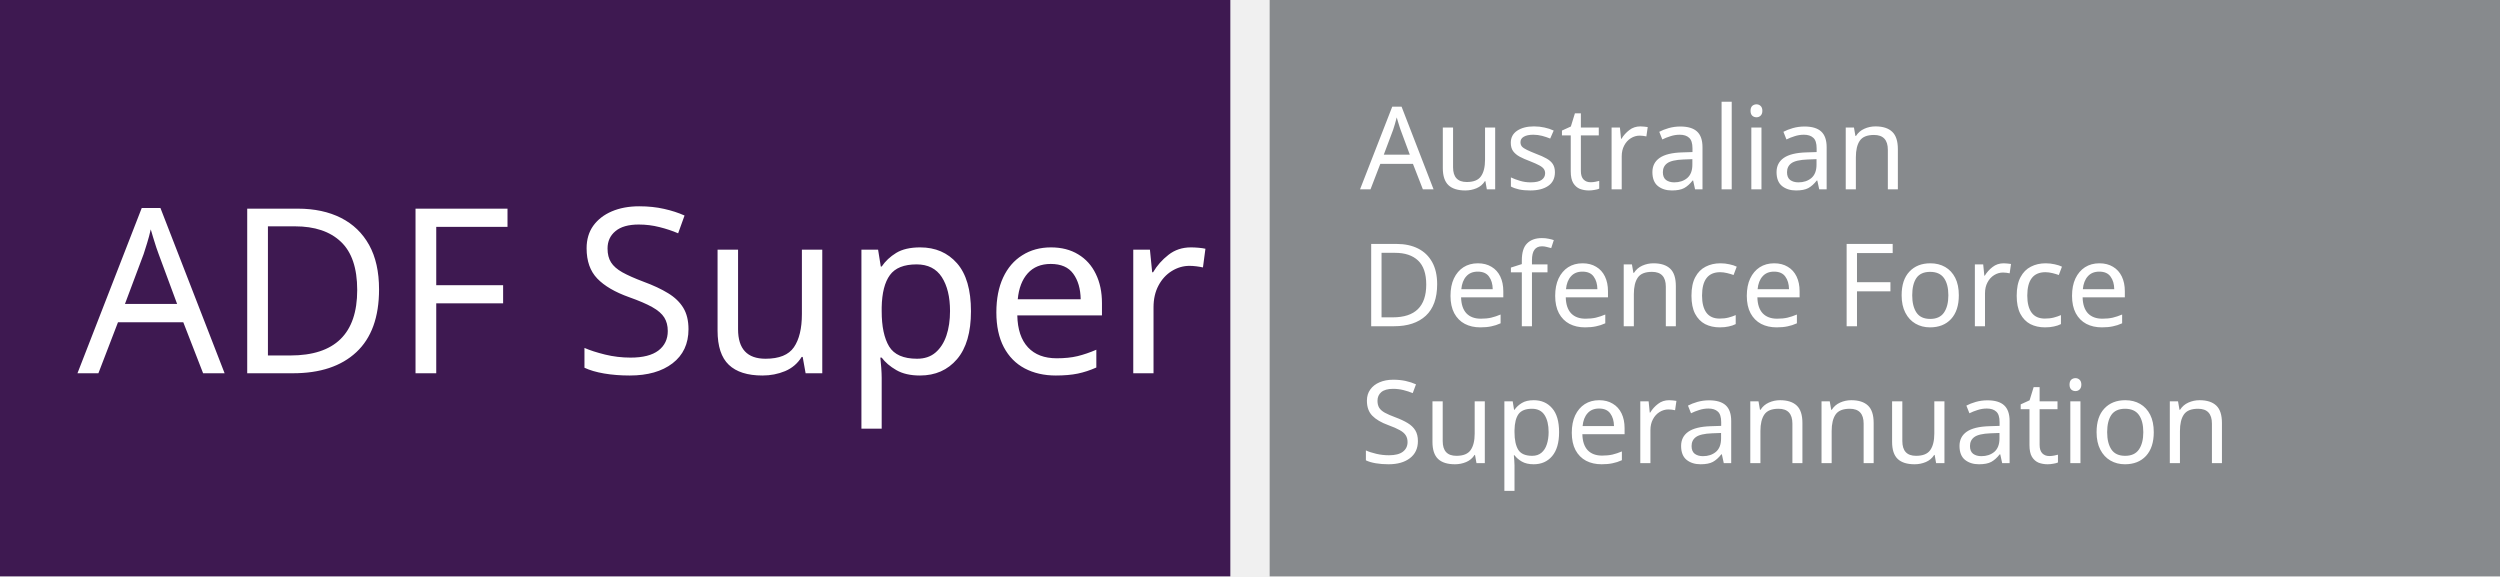
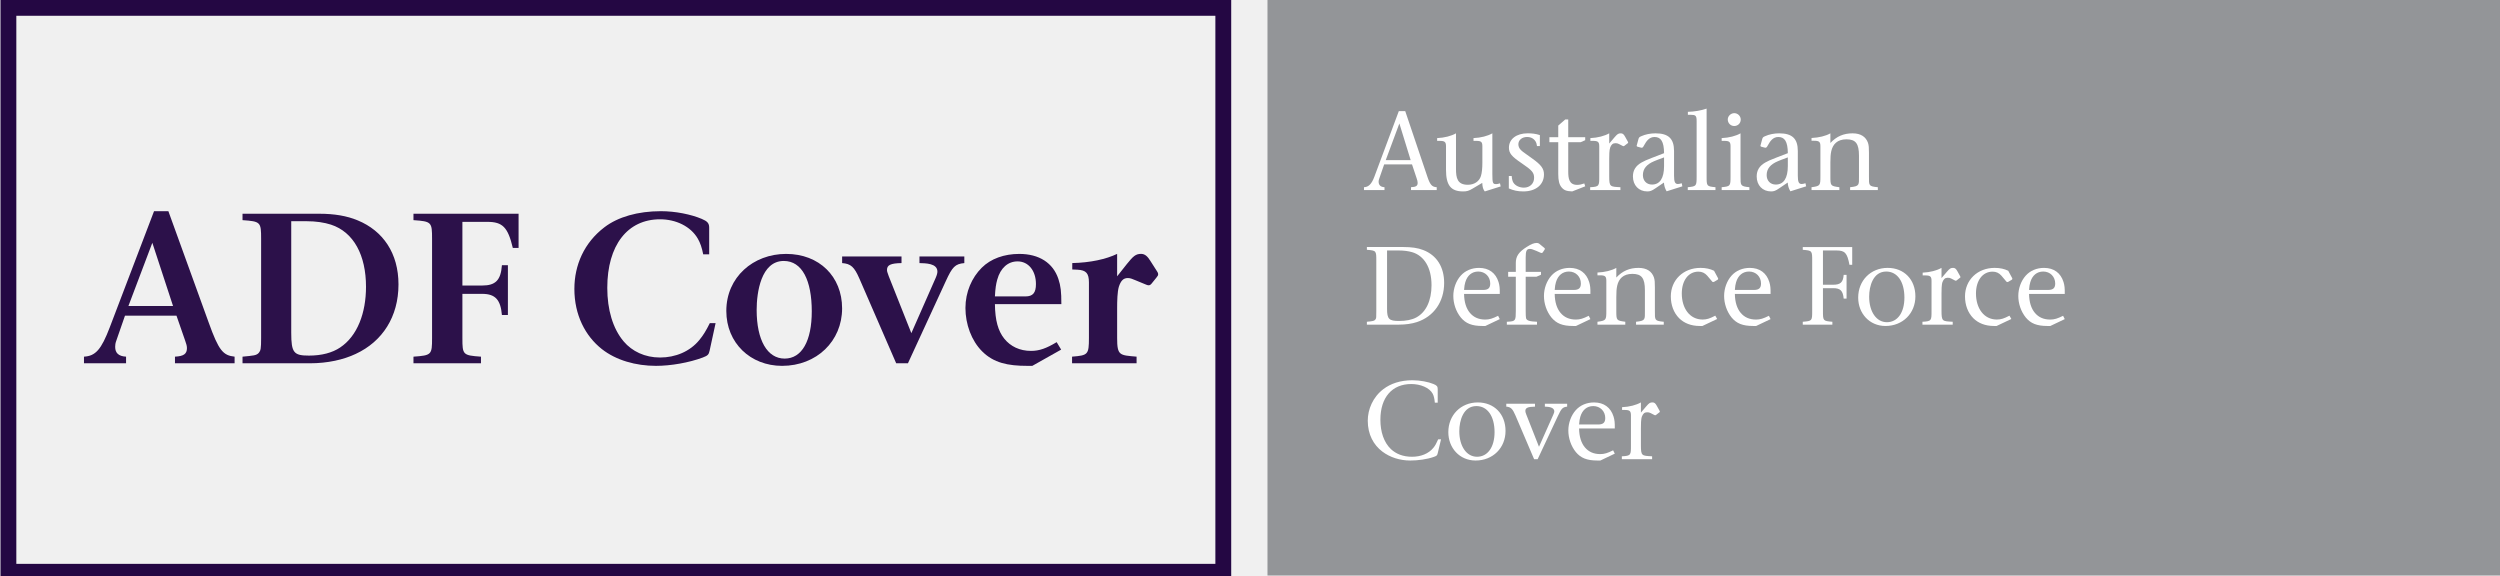
- <svg xmlns="http://www.w3.org/2000/svg" version="1.1" id="logo_as_SVG" x="0px" y="0px" width="346.957px" height="79.99px" viewBox="0 0 346.957 79.99" enable-background="new 0 0 346.957 79.99" xml:space="preserve">
-   <rect fill="#3E1951" width="170.75" height="79.99" />
-   <rect x="176.207" fill="#878A8D" width="170.75" height="79.99" />
-   <rect x="10.75" y="28.25" fill="none" width="156.5" height="42.25" />
-   <text transform="matrix(1 0 0 1 10.75 51.8018)" fill="#FFFFFF" font-family="'StoneSerifITC-Medium'" font-size="32">ADF Super</text>
-   <rect x="188.75" y="14.5" fill="none" width="133" height="59" />
-   <text transform="matrix(1 0 0 1 188.75 26.2759)">
-     <tspan x="0" y="0" fill="#FFFFFF" font-family="'StoneSerifITC-Medium'" font-size="16">Australian </tspan>
-     <tspan x="0" y="19" fill="#FFFFFF" font-family="'StoneSerifITC-Medium'" font-size="16">Defence Force </tspan>
-     <tspan x="0" y="38" fill="#FFFFFF" font-family="'StoneSerifITC-Medium'" font-size="16">Superannuation</tspan>
-   </text>
+ <svg xmlns="http://www.w3.org/2000/svg" version="1.1" id="new_logo" x="0px" y="0px" width="315.875px" height="72.714px" viewBox="0 0 315.875 72.714" enable-background="new 0 0 315.875 72.714" xml:space="preserve">
+   <rect x="1.063" y="0.993" fill="none" stroke="#240743" stroke-width="2" stroke-miterlimit="10" width="153.5" height="71.25" />
+   <rect x="160.146" fill="#939598" width="155.729" height="72.714" />
+   <g>
+     <path fill="#2C114A" d="M22.108,45.901v-0.837c1.106-0.054,1.512-0.351,1.512-1.079c0-0.271-0.081-0.541-0.216-0.918l-1.106-3.186   h-6.505l-1.106,3.186c-0.108,0.297-0.135,0.513-0.135,0.756c0,0.756,0.405,1.188,1.376,1.241v0.837h-5.317v-0.837   c1.458-0.081,2.187-0.891,3.266-3.726l5.587-14.656h1.809l5.102,14.09c1.269,3.536,1.809,4.13,3.266,4.292v0.837H22.108z    M19.247,30.677l-3.023,7.99h5.641L19.247,30.677z" />
+     <path fill="#2C114A" d="M44.949,44.714c-1.539,0.729-3.536,1.188-5.803,1.188h-8.503v-0.837c1.35-0.135,1.782-0.135,2.079-0.513   c0.216-0.27,0.27-0.513,0.27-1.836V30.191c0-2.132-0.054-2.213-2.349-2.375v-0.81h9.718c1.862,0,3.482,0.27,4.832,0.837   c3.212,1.323,5.156,4.157,5.156,8.097C50.348,40.017,48.324,43.147,44.949,44.714z M41.818,28.383   c-0.837-0.27-1.89-0.432-3.05-0.432h-1.97v14.091c0,2.537,0.324,2.888,2.24,2.888c1.592,0,2.942-0.351,3.941-1.025   c2.187-1.458,3.266-4.373,3.266-7.667C46.245,32.27,44.707,29.328,41.818,28.383z" />
+     <path fill="#2C114A" d="M64.794,31.325c-0.621-2.618-1.295-3.293-3.212-3.293h-3.158v8.044h2.51c1.673,0,2.348-0.675,2.483-2.564   h0.756v6.289h-0.756c-0.162-1.89-0.81-2.672-2.483-2.672h-2.51v5.587c0,2.105,0.054,2.187,2.348,2.349v0.837h-8.53v-0.837   c2.294-0.162,2.349-0.243,2.349-2.349V30.191c0-2.132-0.054-2.213-2.349-2.375v-0.81h13.281v4.319H64.794z" />
+     <path fill="#2C114A" d="M89.659,44.309c-0.108,0.486-0.216,0.621-0.864,0.864c-1.728,0.647-4.022,1.053-5.911,1.053   c-2.538,0-5.048-0.702-6.856-2.133c-2.078-1.646-3.455-4.292-3.455-7.585c0-2.996,1.215-5.831,3.806-7.801   c1.701-1.296,4.211-2.024,7.126-2.024c1.863,0,3.806,0.405,5.156,0.972c0.702,0.297,0.945,0.54,0.945,1.106v3.375H88.85   c-0.162-0.837-0.378-1.458-0.675-1.971c-0.918-1.593-2.807-2.457-4.778-2.457c-4.103,0-6.667,3.266-6.667,8.665   c0,2.753,0.702,5.155,2.078,6.774c1.053,1.242,2.672,2.025,4.589,2.025c1.943,0,3.779-0.756,4.967-2.214   c0.486-0.594,0.81-1.106,1.323-2.132h0.729L89.659,44.309z" />
+     <path fill="#2C114A" d="M98.815,46.226c-3.995,0-7.045-2.889-7.045-6.938c0-4.265,3.401-7.207,7.558-7.207   c4.184,0,7.072,2.861,7.072,6.883C106.4,43.095,103.188,46.226,98.815,46.226z M99.031,32.972c-2.888,0-3.428,4.021-3.428,6.182   c0,3.833,1.35,6.154,3.536,6.154s3.428-2.24,3.428-5.965C102.567,35.428,101.353,32.972,99.031,32.972z" />
+     <path fill="#2C114A" d="M119.495,35.536l-4.777,10.365h-1.485l-4.643-10.689c-0.648-1.485-1.08-1.89-2.187-1.971v-0.837h7.504   v0.837c-1.376,0.027-1.835,0.243-1.835,0.864c0,0.162,0.027,0.27,0.216,0.783l2.861,7.207l3.077-6.99   c0.162-0.378,0.216-0.621,0.216-0.783c0-1.08-1.539-1.053-2.267-1.08v-0.837h5.668v0.837   C120.683,33.35,120.332,33.701,119.495,35.536z" />
+     <path fill="#2C114A" d="M125.708,38.425c0.027,2.078,0.405,3.4,1.188,4.373c0.783,0.971,1.944,1.538,3.374,1.538   c1.053,0,1.944-0.324,3.239-1.106l0.567,0.944l-3.644,2.052h-0.648c-2.456,0-4.238-0.378-5.695-1.836   c-1.35-1.35-2.105-3.428-2.105-5.479c0-2.024,0.81-3.833,2.051-5.075c1.161-1.161,2.861-1.754,4.751-1.754   c2.51,0,4.265,1.134,4.939,3.158c0.297,0.891,0.378,1.593,0.378,3.186H125.708z M128.569,33.026c-1.215,0-2.16,0.837-2.564,2.294   c-0.162,0.594-0.243,1.079-0.297,2.132h3.86c0.945,0,1.323-0.459,1.323-1.564C130.891,34.213,129.946,33.026,128.569,33.026z" />
+     <path fill="#2C114A" d="M146.091,35.104l-0.567,0.701c-0.081,0.108-0.216,0.243-0.378,0.243s-0.324-0.081-0.459-0.135l-1.242-0.513   c-0.351-0.135-0.594-0.27-0.945-0.27c-0.567,0-0.891,0.351-1.134,1.106c-0.188,0.621-0.216,1.809-0.216,2.699v3.779   c0,2.241,0.324,2.16,2.457,2.349v0.837h-8.152v-0.837c1.998-0.162,2.132-0.243,2.132-2.349v-7.018c0-1.161-0.351-1.566-1.458-1.62   c0,0-0.54-0.027-0.648-0.027v-0.81c2.294-0.054,4.265-0.486,5.668-1.161v2.834l1.242-1.566c0.783-0.972,1.107-1.269,1.782-1.269   c0.513,0,0.836,0.351,1.161,0.864l0.864,1.35c0.108,0.162,0.135,0.243,0.135,0.351C146.334,34.78,146.28,34.888,146.091,35.104z" />
+   </g>
+   <g>
+     <path fill="#FFFFFF" d="M178.281,24.018v-0.364c0.63-0.028,0.84-0.168,0.84-0.546c0-0.154-0.042-0.336-0.112-0.532l-0.602-1.807   h-3.517l-0.644,1.863c-0.042,0.112-0.057,0.224-0.057,0.322c0,0.42,0.238,0.672,0.742,0.7v0.364h-2.591v-0.364   c0.574-0.014,0.967-0.406,1.303-1.303l3.096-8.307h0.813l2.829,8.377c0.322,0.938,0.574,1.205,1.148,1.232v0.364H178.281z    M176.81,15.6l-1.723,4.636h3.152L176.81,15.6z" />
+     <path fill="#FFFFFF" d="M187.605,24.186c-0.154-0.168-0.252-0.434-0.294-0.742c-0.015-0.126-0.028-0.21-0.028-0.336l-1.232,0.729   c-0.448,0.266-0.7,0.35-1.177,0.35c-1.555,0-2.171-0.771-2.171-2.731v-2.97c0-0.56-0.169-0.686-0.799-0.686h-0.322v-0.35   c0.925-0.042,1.793-0.267,2.382-0.603v4.482c0,1.163,0.168,2.017,1.498,2.017c0.799,0,1.443-0.42,1.653-1.106   c0.126-0.393,0.182-0.995,0.182-1.653v-2.102c0-0.56-0.153-0.686-0.784-0.686h-0.336v-0.35c0.938-0.042,1.793-0.267,2.381-0.603   c0,2.241,0,5.127,0,5.127c0,1.205,0.07,1.289,0.49,1.289c0.126,0,0.253-0.028,0.477-0.098l0.084,0.392L187.605,24.186z" />
+     <path fill="#FFFFFF" d="M192.475,24.186c-0.7,0-1.232-0.112-1.835-0.378v-1.569h0.364c0.028,0.35,0.084,0.644,0.224,0.854   c0.252,0.378,0.771,0.616,1.317,0.616c0.756,0,1.288-0.519,1.288-1.233c0-0.658-0.238-0.952-1.568-1.849   c-1.289-0.869-1.611-1.275-1.611-1.975c0-1.079,0.953-1.807,2.354-1.807c0.546,0,0.994,0.042,1.555,0.224v1.387h-0.364   c-0.042-0.266-0.07-0.378-0.14-0.518c-0.21-0.378-0.561-0.63-1.121-0.63c-0.63,0-1.093,0.392-1.093,0.924   c0,0.21,0.085,0.462,0.225,0.616c0.238,0.266,0.238,0.266,1.526,1.177c1.121,0.798,1.485,1.275,1.485,2.017   C195.08,23.332,194.058,24.186,192.475,24.186z" />
+     <path fill="#FFFFFF" d="M198.649,24.186c-0.742-0.028-1.05-0.154-1.358-0.532c-0.28-0.35-0.406-0.826-0.406-1.681v-4.006h-1.12   v-0.63h1.12v-1.471l0.883-0.771h0.378v2.241h2.144v0.378l-0.574,0.252h-1.569c0,3.712,0,0,0,3.712c0,0.84,0.098,1.681,1.121,1.681   c0.308,0,0.588-0.07,0.91-0.182l0.112,0.364L198.649,24.186z" />
+     <path fill="#FFFFFF" d="M205.595,18.149l-0.322,0.252c-0.042,0.028-0.084,0.07-0.14,0.07c-0.042,0-0.099-0.028-0.126-0.042   l-0.463-0.238c-0.153-0.084-0.266-0.098-0.448-0.098c-0.322,0-0.504,0.182-0.644,0.532c-0.127,0.322-0.127,1.079-0.127,1.457v2.185   c0,1.359,0.112,1.317,1.415,1.387v0.364h-3.824v-0.364c1.163-0.056,1.149-0.168,1.149-1.387v-3.782c0-0.56-0.169-0.686-0.799-0.686   h-0.322v-0.35c0.938-0.042,1.779-0.267,2.381-0.603v1.289l0.645-0.756c0.406-0.476,0.519-0.532,0.827-0.532   c0.224,0,0.363,0.112,0.532,0.42l0.35,0.63c0.028,0.056,0.042,0.084,0.042,0.112C205.721,18.065,205.679,18.093,205.595,18.149z" />
+     <path fill="#FFFFFF" d="M210.577,24.172c-0.21-0.351-0.322-0.729-0.336-1.107l-1.078,0.729c-0.463,0.322-0.687,0.392-1.023,0.392   c-1.078,0-1.82-0.771-1.82-1.891c0-0.784,0.35-1.331,1.064-1.75c0.336-0.196,0.687-0.351,1.345-0.603l1.526-0.588   c-0.014-1.485-0.406-2.045-1.204-2.045c-0.658,0-1.022,0.504-1.303,1.022c-0.042,0.084-0.168,0.336-0.294,0.336   c-0.028,0-0.07,0-0.112-0.014l-0.435-0.112c-0.084-0.028-0.126-0.084-0.112-0.14l0.211-0.784c0.069-0.252,0.111-0.294,0.364-0.406   c0.518-0.238,1.162-0.364,1.793-0.364c1.652,0,2.353,0.672,2.353,2.241v3.11c0,0.798,0.126,1.05,0.49,1.05   c0.126,0,0.253-0.028,0.477-0.098l0.084,0.393L210.577,24.172z M210.255,19.886c-0.7,0.252-0.938,0.35-1.246,0.477   c-0.967,0.406-1.429,0.966-1.429,1.765c0,0.701,0.462,1.191,1.148,1.191c0.994,0,1.526-0.799,1.526-2.339V19.886z" />
+     <path fill="#FFFFFF" d="M213.249,24.018v-0.364c1.093-0.112,1.121-0.126,1.121-1.387v-6.962c0-0.364-0.028-0.574-0.168-0.686   c-0.099-0.084-0.267-0.112-0.547-0.112h-0.392v-0.378c0.784-0.014,1.694-0.168,2.367-0.406v8.544c0,1.261,0,1.275,1.12,1.387v0.364   H213.249z" />
+     <path fill="#FFFFFF" d="M217.533,24.018v-0.364c1.093-0.112,1.121-0.126,1.121-1.387v-3.782c0-0.56-0.154-0.686-0.799-0.686h-0.322   v-0.35c0.938-0.042,1.793-0.267,2.382-0.603v5.421c0,1.177-0.028,1.275,1.12,1.387v0.364H217.533z M219.116,15.922   c-0.448,0-0.813-0.364-0.813-0.827c0-0.42,0.379-0.798,0.826-0.798c0.435,0,0.813,0.364,0.813,0.813   C219.942,15.571,219.579,15.922,219.116,15.922z" />
+     <path fill="#FFFFFF" d="M226.215,24.172c-0.21-0.351-0.322-0.729-0.336-1.107l-1.078,0.729c-0.463,0.322-0.687,0.392-1.023,0.392   c-1.078,0-1.82-0.771-1.82-1.891c0-0.784,0.35-1.331,1.064-1.75c0.336-0.196,0.687-0.351,1.345-0.603l1.526-0.588   c-0.014-1.485-0.406-2.045-1.204-2.045c-0.658,0-1.022,0.504-1.303,1.022c-0.042,0.084-0.168,0.336-0.294,0.336   c-0.028,0-0.07,0-0.112-0.014l-0.435-0.112c-0.084-0.028-0.126-0.084-0.112-0.14l0.211-0.784c0.069-0.252,0.111-0.294,0.364-0.406   c0.518-0.238,1.162-0.364,1.793-0.364c1.652,0,2.353,0.672,2.353,2.241v3.11c0,0.798,0.126,1.05,0.49,1.05   c0.126,0,0.252-0.028,0.477-0.098l0.084,0.393L226.215,24.172z M225.893,19.886c-0.7,0.252-0.938,0.35-1.246,0.477   c-0.967,0.406-1.429,0.966-1.429,1.765c0,0.701,0.462,1.191,1.148,1.191c0.994,0,1.526-0.799,1.526-2.339V19.886z" />
+     <path fill="#FFFFFF" d="M233.762,24.018v-0.364c1.204-0.126,1.12-0.28,1.12-1.387v-2.591c0-1.527-0.406-2.073-1.582-2.073   c-1.163,0-1.724,0.63-1.92,1.499c-0.084,0.378-0.111,0.798-0.111,1.443c0,1.723,0,0,0,1.723c0,1.219,0.014,1.233,1.135,1.387v0.364   h-3.517v-0.364c1.093-0.154,1.121-0.196,1.121-1.387v-3.796c0-0.561-0.168-0.687-0.799-0.687h-0.322v-0.35   c0.938-0.042,1.793-0.252,2.382-0.588v1.219c0.784-0.84,1.681-1.219,2.801-1.219c1.051,0,1.682,0.448,1.947,1.19   c0.112,0.336,0.126,0.645,0.126,1.275v2.956c0,1.19-0.056,1.275,1.121,1.387v0.364H233.762z" />
+     <path fill="#FFFFFF" d="M179.023,40.696c-0.631,0.209-1.429,0.322-2.27,0.322h-4.048v-0.365c0.798-0.069,0.966-0.111,1.093-0.308   c0.098-0.154,0.098-0.21,0.098-1.079v-6.303c0-1.289,0-1.303-1.19-1.401v-0.35h4.622c0.995,0,1.821,0.112,2.493,0.378   c1.709,0.659,2.647,2.143,2.647,4.16C182.469,38.118,181.166,39.995,179.023,40.696z M178.407,31.857   c-0.448-0.126-1.022-0.21-1.653-0.21h-1.499v7.381c0,1.289,0.252,1.527,1.513,1.527c0.854,0,1.625-0.141,2.186-0.448   c1.219-0.658,1.919-2.114,1.919-4.076C180.872,33.818,179.947,32.305,178.407,31.857z" />
+     <path fill="#FFFFFF" d="M187.674,41.187h-0.364c-1.345,0-2.114-0.322-2.731-1.064c-0.616-0.757-0.952-1.766-0.952-2.732   c0-0.952,0.351-1.905,0.938-2.563c0.561-0.63,1.387-0.98,2.312-0.98c1.246,0,2.115,0.645,2.465,1.793   c0.126,0.42,0.168,0.756,0.154,1.499h-4.511c0.015,1.023,0.267,1.836,0.743,2.396c0.462,0.546,1.092,0.841,1.933,0.841   c0.519,0,0.925-0.127,1.625-0.477l0.21,0.42L187.674,41.187z M186.777,34.309c-0.798,0-1.387,0.49-1.639,1.358   c-0.084,0.266-0.112,0.49-0.154,0.967h2.41c0.63,0,0.896-0.238,0.896-0.813C188.291,34.967,187.66,34.309,186.777,34.309z" />
+     <path fill="#FFFFFF" d="M195.136,31.577l-0.196,0.294c-0.042,0.056-0.084,0.098-0.154,0.098c-0.042,0-0.098-0.014-0.154-0.042   l-0.504-0.224c-0.477-0.21-0.658-0.252-0.826-0.252c-0.406,0-0.532,0.238-0.532,1.079v1.821h1.933v0.364l-0.574,0.252h-1.358v4.3   c0,0.435,0.014,0.813,0.042,0.925c0.084,0.322,0.448,0.421,1.387,0.462v0.365h-3.811v-0.365c0.084,0,0.168-0.014,0.238-0.014   c0.854-0.056,0.896-0.154,0.896-1.373v-4.3h-0.967v-0.616h0.967v-1.135c0-0.84,0.378-1.387,1.401-2.031   c0.56-0.35,0.896-0.49,1.26-0.49c0.112,0,0.225,0.042,0.295,0.098l0.616,0.504c0.056,0.042,0.098,0.084,0.098,0.126   S195.191,31.493,195.136,31.577z" />
+     <path fill="#FFFFFF" d="M199.125,41.187h-0.364c-1.345,0-2.114-0.322-2.731-1.064c-0.616-0.757-0.952-1.766-0.952-2.732   c0-0.952,0.351-1.905,0.938-2.563c0.561-0.63,1.387-0.98,2.312-0.98c1.246,0,2.115,0.645,2.465,1.793   c0.126,0.42,0.168,0.756,0.154,1.499h-4.511c0.015,1.023,0.267,1.836,0.743,2.396c0.462,0.546,1.092,0.841,1.933,0.841   c0.519,0,0.925-0.127,1.625-0.477l0.21,0.42L199.125,41.187z M198.229,34.309c-0.798,0-1.387,0.49-1.639,1.358   c-0.084,0.266-0.112,0.49-0.154,0.967h2.41c0.63,0,0.896-0.238,0.896-0.813C199.742,34.967,199.111,34.309,198.229,34.309z" />
+     <path fill="#FFFFFF" d="M206.714,41.019v-0.365c1.205-0.125,1.12-0.279,1.12-1.387v-2.591c0-1.527-0.406-2.073-1.582-2.073   c-1.163,0-1.724,0.63-1.919,1.499c-0.085,0.378-0.112,0.798-0.112,1.442c0,1.723,0,0,0,1.723c0,1.219,0.014,1.233,1.135,1.387   v0.365h-3.517v-0.365c1.093-0.153,1.121-0.195,1.121-1.387v-3.795c0-0.561-0.168-0.687-0.799-0.687h-0.322v-0.35   c0.938-0.042,1.793-0.252,2.382-0.588v1.219c0.784-0.84,1.681-1.219,2.802-1.219c1.05,0,1.681,0.448,1.946,1.19   c0.112,0.336,0.126,0.645,0.126,1.275v2.955c0,1.191-0.056,1.275,1.121,1.387v0.365H206.714z" />
+     <path fill="#FFFFFF" d="M217.018,35.345l-0.448,0.266c-0.028,0.014-0.084,0.028-0.126,0.028s-0.084-0.028-0.126-0.084l-0.616-0.729   c-0.294-0.336-0.658-0.504-1.106-0.504c-1.275,0-2.102,1.135-2.102,2.76c0,1.862,0.994,3.292,2.634,3.292   c0.518,0,0.91-0.127,1.597-0.49l0.238,0.42l-1.863,0.883h-0.336c-1.106,0-1.989-0.365-2.605-0.98   c-0.687-0.688-1.051-1.668-1.051-2.76c0-2.059,1.569-3.6,3.754-3.6c0.673,0,1.219,0.126,1.709,0.364l0.504,0.938   c0.015,0.028,0.015,0.056,0.015,0.084C217.088,35.275,217.073,35.303,217.018,35.345z" />
+     <path fill="#FFFFFF" d="M221.889,41.187h-0.364c-1.345,0-2.114-0.322-2.731-1.064c-0.616-0.757-0.952-1.766-0.952-2.732   c0-0.952,0.351-1.905,0.938-2.563c0.561-0.63,1.387-0.98,2.312-0.98c1.246,0,2.115,0.645,2.465,1.793   c0.126,0.42,0.168,0.756,0.154,1.499h-4.511c0.015,1.023,0.267,1.836,0.743,2.396c0.462,0.546,1.092,0.841,1.933,0.841   c0.519,0,0.925-0.127,1.625-0.477l0.21,0.42L221.889,41.187z M220.992,34.309c-0.798,0-1.387,0.49-1.639,1.358   c-0.084,0.266-0.112,0.49-0.154,0.967h2.41c0.63,0,0.896-0.238,0.896-0.813C222.506,34.967,221.875,34.309,220.992,34.309z" />
+     <path fill="#FFFFFF" d="M233.678,33.454c-0.28-1.485-0.574-1.807-1.625-1.807h-1.723v4.329h1.303c0.91,0,1.246-0.309,1.316-1.247   h0.364v2.997h-0.364c-0.098-0.966-0.393-1.316-1.316-1.316h-1.303v2.857c0,1.275,0,1.289,1.19,1.387v0.365h-3.74v-0.365   c1.19-0.098,1.19-0.111,1.19-1.387v-6.303c0-1.289,0-1.303-1.19-1.401v-0.35h6.247v2.241H233.678z" />
+     <path fill="#FFFFFF" d="M238.228,41.187c-2.031,0-3.446-1.598-3.446-3.586c0-2.144,1.569-3.754,3.726-3.754   c2.073,0,3.502,1.471,3.502,3.6C242.009,39.589,240.412,41.187,238.228,41.187z M238.325,34.309c-1.653,0-2.157,1.835-2.157,3.18   c0,1.892,0.91,3.222,2.241,3.222c1.345,0,2.213-1.219,2.213-3.109C240.622,35.583,239.726,34.309,238.325,34.309z" />
+     <path fill="#FFFFFF" d="M247.58,35.149l-0.322,0.252c-0.042,0.028-0.084,0.07-0.14,0.07c-0.042,0-0.099-0.028-0.126-0.042   l-0.463-0.238c-0.153-0.084-0.266-0.098-0.448-0.098c-0.322,0-0.504,0.182-0.644,0.532c-0.127,0.322-0.127,1.079-0.127,1.457v2.185   c0,1.359,0.112,1.317,1.415,1.387v0.365h-3.824v-0.365c1.163-0.056,1.148-0.168,1.148-1.387v-3.782c0-0.56-0.168-0.686-0.798-0.686   h-0.322v-0.35c0.938-0.042,1.779-0.267,2.381-0.603v1.289l0.645-0.756c0.406-0.476,0.519-0.532,0.827-0.532   c0.224,0,0.363,0.112,0.532,0.42l0.35,0.63c0.028,0.056,0.042,0.084,0.042,0.112C247.706,35.065,247.664,35.093,247.58,35.149z" />
+     <path fill="#FFFFFF" d="M254.188,35.345l-0.448,0.266c-0.028,0.014-0.084,0.028-0.126,0.028s-0.084-0.028-0.126-0.084l-0.616-0.729   c-0.294-0.336-0.658-0.504-1.106-0.504c-1.275,0-2.102,1.135-2.102,2.76c0,1.862,0.994,3.292,2.634,3.292   c0.518,0,0.91-0.127,1.597-0.49l0.238,0.42l-1.863,0.883h-0.336c-1.106,0-1.989-0.365-2.605-0.98   c-0.687-0.688-1.051-1.668-1.051-2.76c0-2.059,1.569-3.6,3.754-3.6c0.673,0,1.219,0.126,1.709,0.364l0.504,0.938   c0.015,0.028,0.015,0.056,0.015,0.084C254.258,35.275,254.243,35.303,254.188,35.345z" />
+     <path fill="#FFFFFF" d="M259.059,41.187h-0.364c-1.345,0-2.114-0.322-2.731-1.064c-0.616-0.757-0.952-1.766-0.952-2.732   c0-0.952,0.351-1.905,0.938-2.563c0.561-0.63,1.387-0.98,2.312-0.98c1.246,0,2.115,0.645,2.465,1.793   c0.126,0.42,0.168,0.756,0.154,1.499h-4.511c0.015,1.023,0.267,1.836,0.743,2.396c0.462,0.546,1.092,0.841,1.933,0.841   c0.519,0,0.925-0.127,1.625-0.477l0.21,0.42L259.059,41.187z M258.162,34.309c-0.798,0-1.387,0.49-1.639,1.358   c-0.084,0.266-0.112,0.49-0.154,0.967h2.41c0.63,0,0.896-0.238,0.896-0.813C259.676,34.967,259.045,34.309,258.162,34.309z" />
+     <path fill="#FFFFFF" d="M181.656,57.261c-0.069,0.281-0.111,0.338-0.518,0.477c-0.841,0.295-1.989,0.449-2.942,0.449   c-1.316,0-2.563-0.393-3.543-1.135c-1.107-0.84-1.836-2.158-1.836-3.895c0-1.414,0.631-2.982,1.989-4.006   c0.896-0.672,2.102-1.107,3.656-1.107c0.967,0,2.031,0.211,2.661,0.477c0.406,0.168,0.532,0.295,0.532,0.631v1.723h-0.364   c-0.042-0.49-0.126-0.854-0.266-1.121c-0.406-0.77-1.555-1.232-2.718-1.232c-2.396,0-3.894,1.668-3.894,4.512   c0,1.525,0.434,2.857,1.33,3.711c0.645,0.604,1.527,0.967,2.662,0.967c1.106,0,2.101-0.379,2.717-1.148   c0.225-0.281,0.351-0.518,0.589-1.051h0.364L181.656,57.261z" />
+     <path fill="#FFFFFF" d="M186.442,58.187c-2.031,0-3.446-1.598-3.446-3.586c0-2.143,1.569-3.754,3.726-3.754   c2.073,0,3.502,1.471,3.502,3.6C190.224,56.589,188.627,58.187,186.442,58.187z M186.54,51.308c-1.653,0-2.157,1.836-2.157,3.18   c0,1.893,0.91,3.223,2.241,3.223c1.345,0,2.213-1.219,2.213-3.109C188.837,52.583,187.94,51.308,186.54,51.308z" />
+     <path fill="#FFFFFF" d="M196.804,52.64l-2.521,5.379h-0.448l-2.367-5.547c-0.351-0.813-0.575-1.051-1.149-1.094v-0.363h3.628v0.363   c-0.91,0.014-1.218,0.154-1.218,0.547c0,0.084,0.014,0.195,0.111,0.434l1.611,4.092l1.793-4.021c0.112-0.238,0.14-0.363,0.14-0.447   c0-0.561-0.798-0.59-1.19-0.604v-0.363h2.815v0.363C197.405,51.448,197.279,51.63,196.804,52.64z" />
+     <path fill="#FFFFFF" d="M202.206,58.187h-0.364c-1.345,0-2.114-0.322-2.731-1.064c-0.616-0.758-0.952-1.766-0.952-2.732   c0-0.951,0.351-1.904,0.938-2.563c0.561-0.631,1.387-0.98,2.312-0.98c1.246,0,2.115,0.645,2.465,1.793   c0.126,0.42,0.168,0.756,0.154,1.498h-4.511c0.015,1.023,0.267,1.836,0.743,2.396c0.462,0.545,1.092,0.84,1.933,0.84   c0.519,0,0.925-0.127,1.625-0.477l0.21,0.42L202.206,58.187z M201.31,51.308c-0.798,0-1.387,0.49-1.639,1.359   c-0.084,0.266-0.112,0.49-0.154,0.967h2.41c0.63,0,0.896-0.238,0.896-0.813C202.823,51.968,202.192,51.308,201.31,51.308z" />
+     <path fill="#FFFFFF" d="M209.599,52.149l-0.322,0.252c-0.042,0.027-0.084,0.07-0.14,0.07c-0.042,0-0.099-0.029-0.126-0.043   l-0.463-0.238c-0.153-0.084-0.266-0.098-0.448-0.098c-0.322,0-0.504,0.182-0.644,0.533c-0.127,0.322-0.127,1.078-0.127,1.455v2.186   c0,1.359,0.112,1.316,1.415,1.387v0.365h-3.824v-0.365c1.163-0.055,1.149-0.168,1.149-1.387v-3.781   c0-0.561-0.169-0.688-0.799-0.688h-0.322v-0.35c0.938-0.041,1.779-0.266,2.381-0.602v1.289l0.645-0.758   c0.406-0.477,0.519-0.531,0.827-0.531c0.224,0,0.363,0.111,0.532,0.42l0.35,0.631c0.028,0.055,0.042,0.084,0.042,0.111   C209.725,52.065,209.683,52.093,209.599,52.149z" />
+   </g>
</svg>
